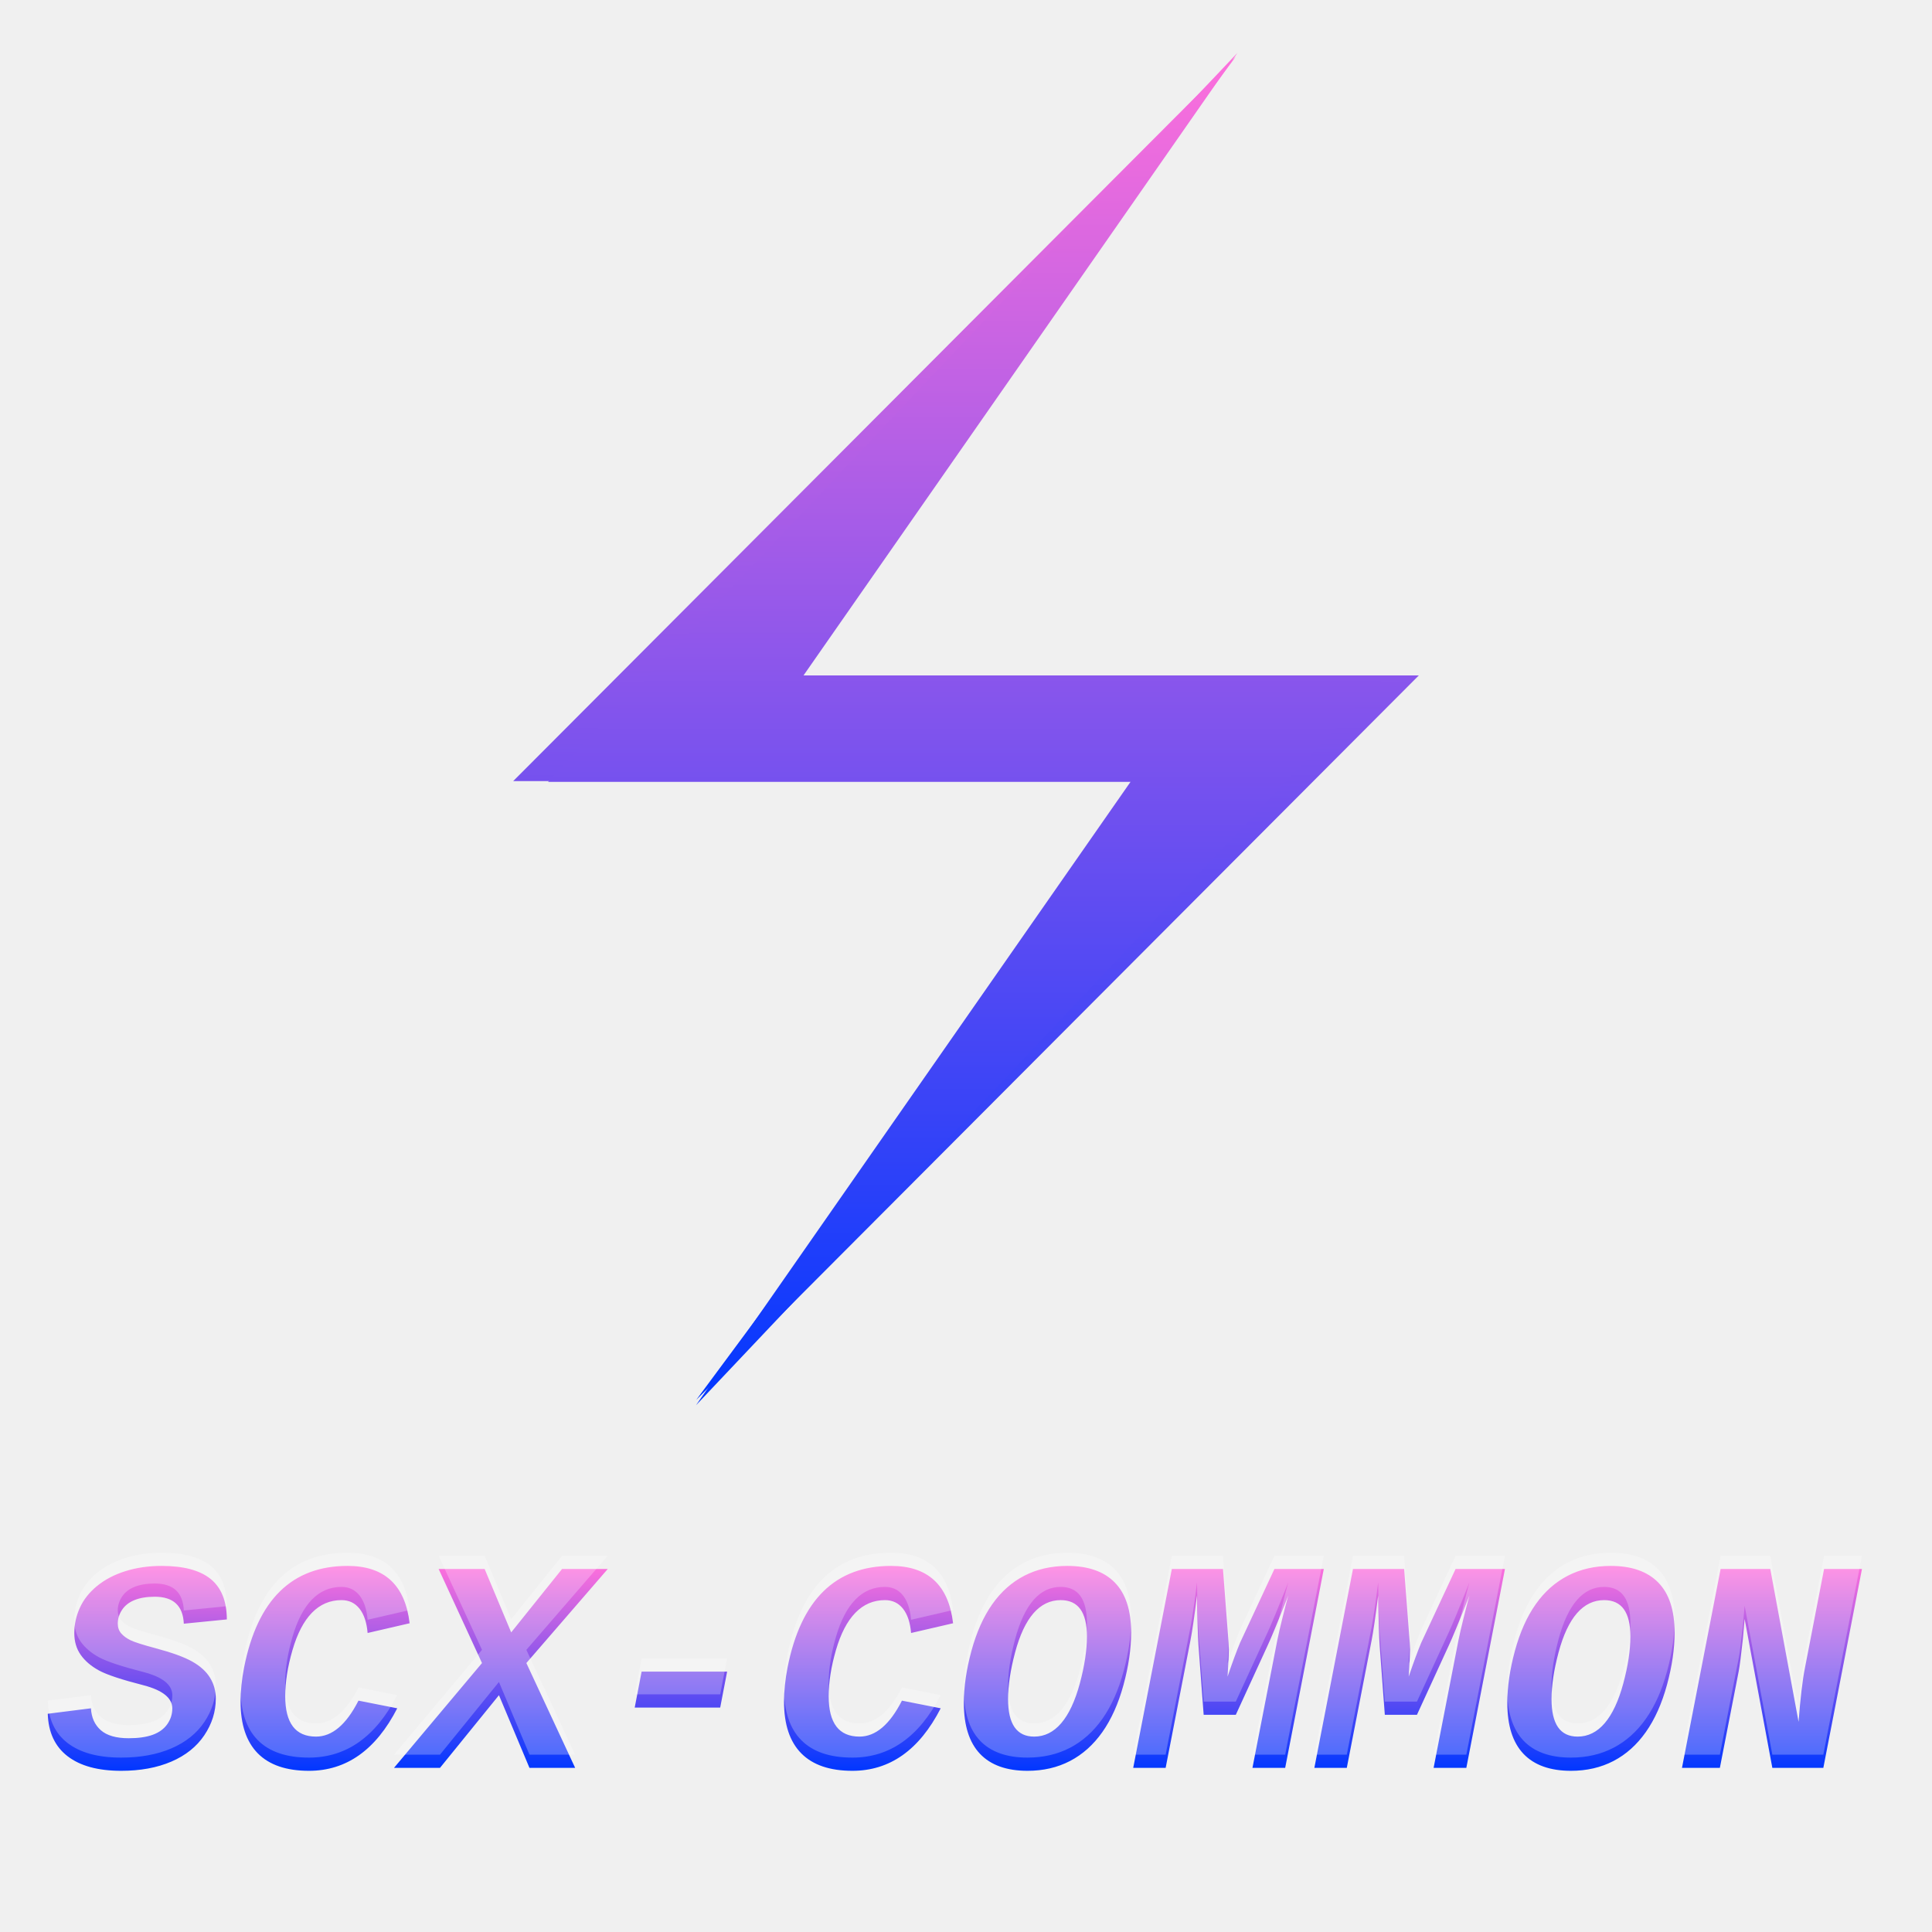
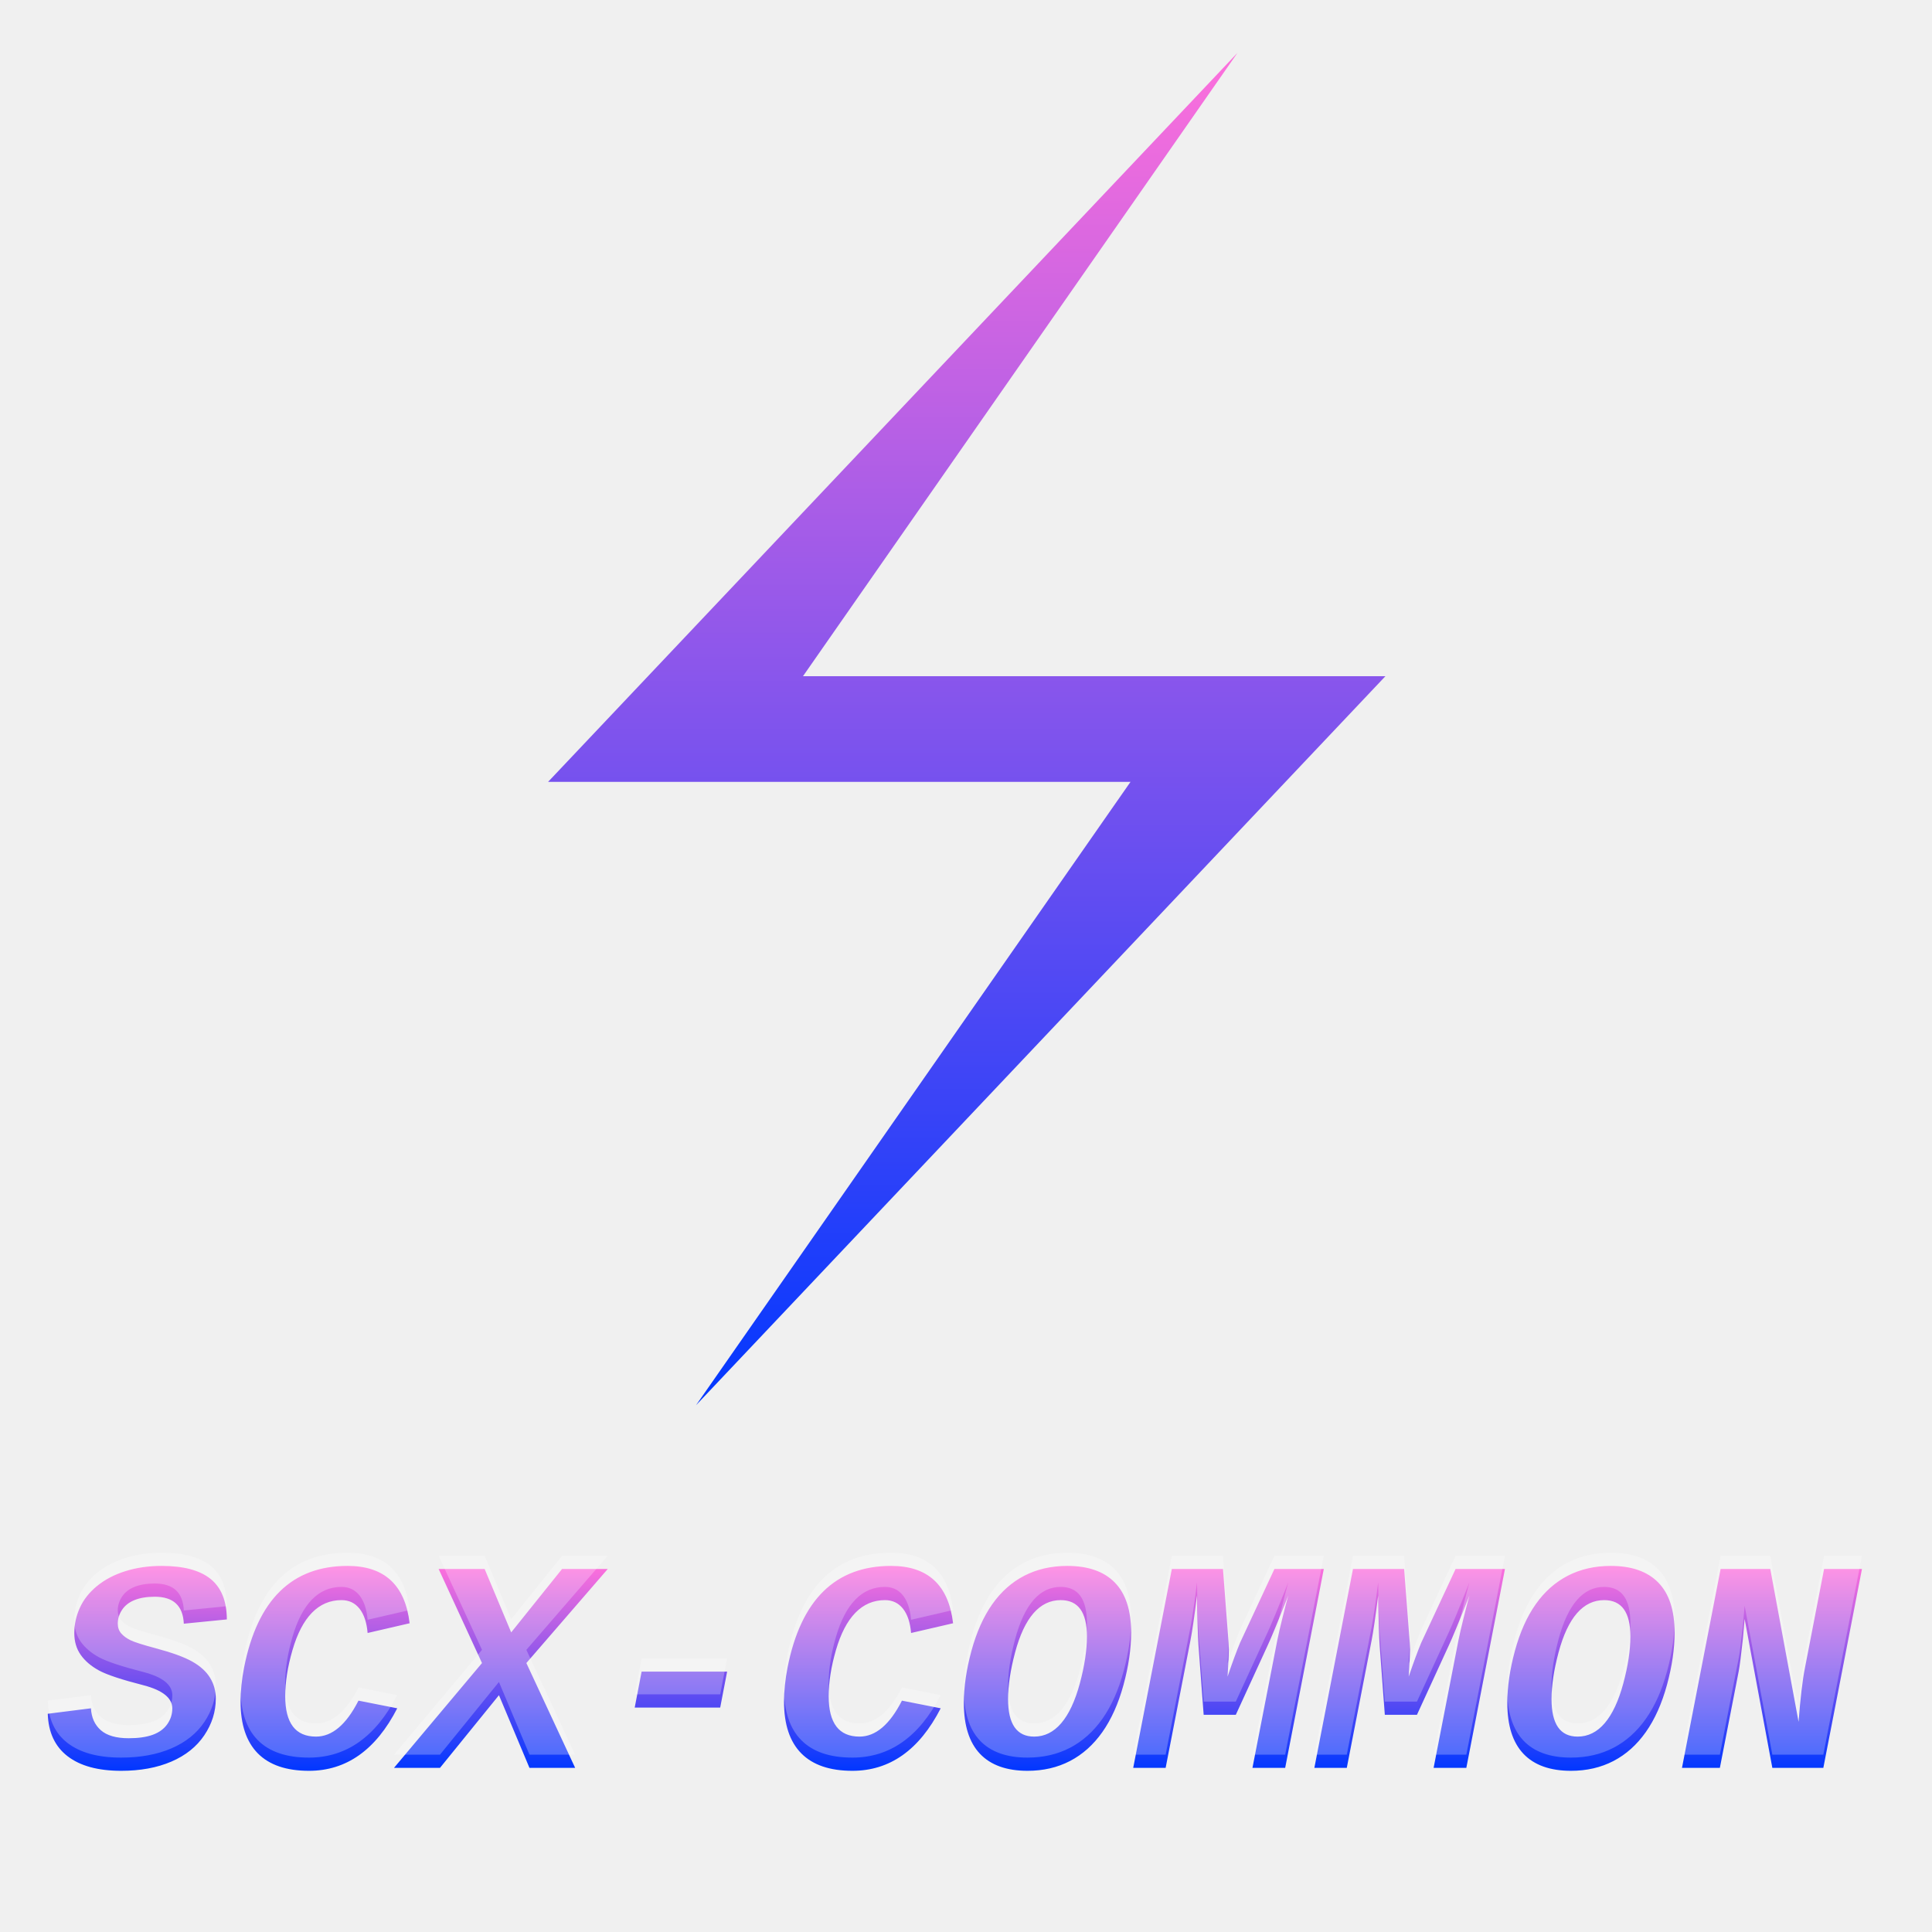
<svg xmlns="http://www.w3.org/2000/svg" width="1024" height="1024" viewBox="0 0 1024 1024">
-   <polygon points="655,30 272,414 612,414 369,742 752,358 412,358" fill="url(#myGradient)" />
  <polygon points="717,0 195,552 636,552 307,1024 829,472 388,472" fill="url(#myGradient)" transform="scale(0.7) translate(220,40)" />
  <text font-style="italic" font-weight="bold" font-family="'Courier New'" font-size="160" y="937" x="25" fill="url(#myGradient)">
        SCX-COMMON
    </text>
  <text font-style="italic" font-weight="bold" font-family="'Courier New'" font-size="160" y="930" x="25" fill="#ffffff" opacity="0.25">
        SCX-COMMON
    </text>
  <defs>
    <linearGradient gradientTransform="rotate(360, 0.5, 0.5)" x1="50%" y1="0%" x2="50%" y2="100%" id="myGradient">
      <stop stop-color="hsl(315, 100%, 72%)" stop-opacity="1" offset="0%" />
      <stop stop-color="hsl(227, 100%, 50%)" stop-opacity="1" offset="100%" />
    </linearGradient>
  </defs>
</svg>
